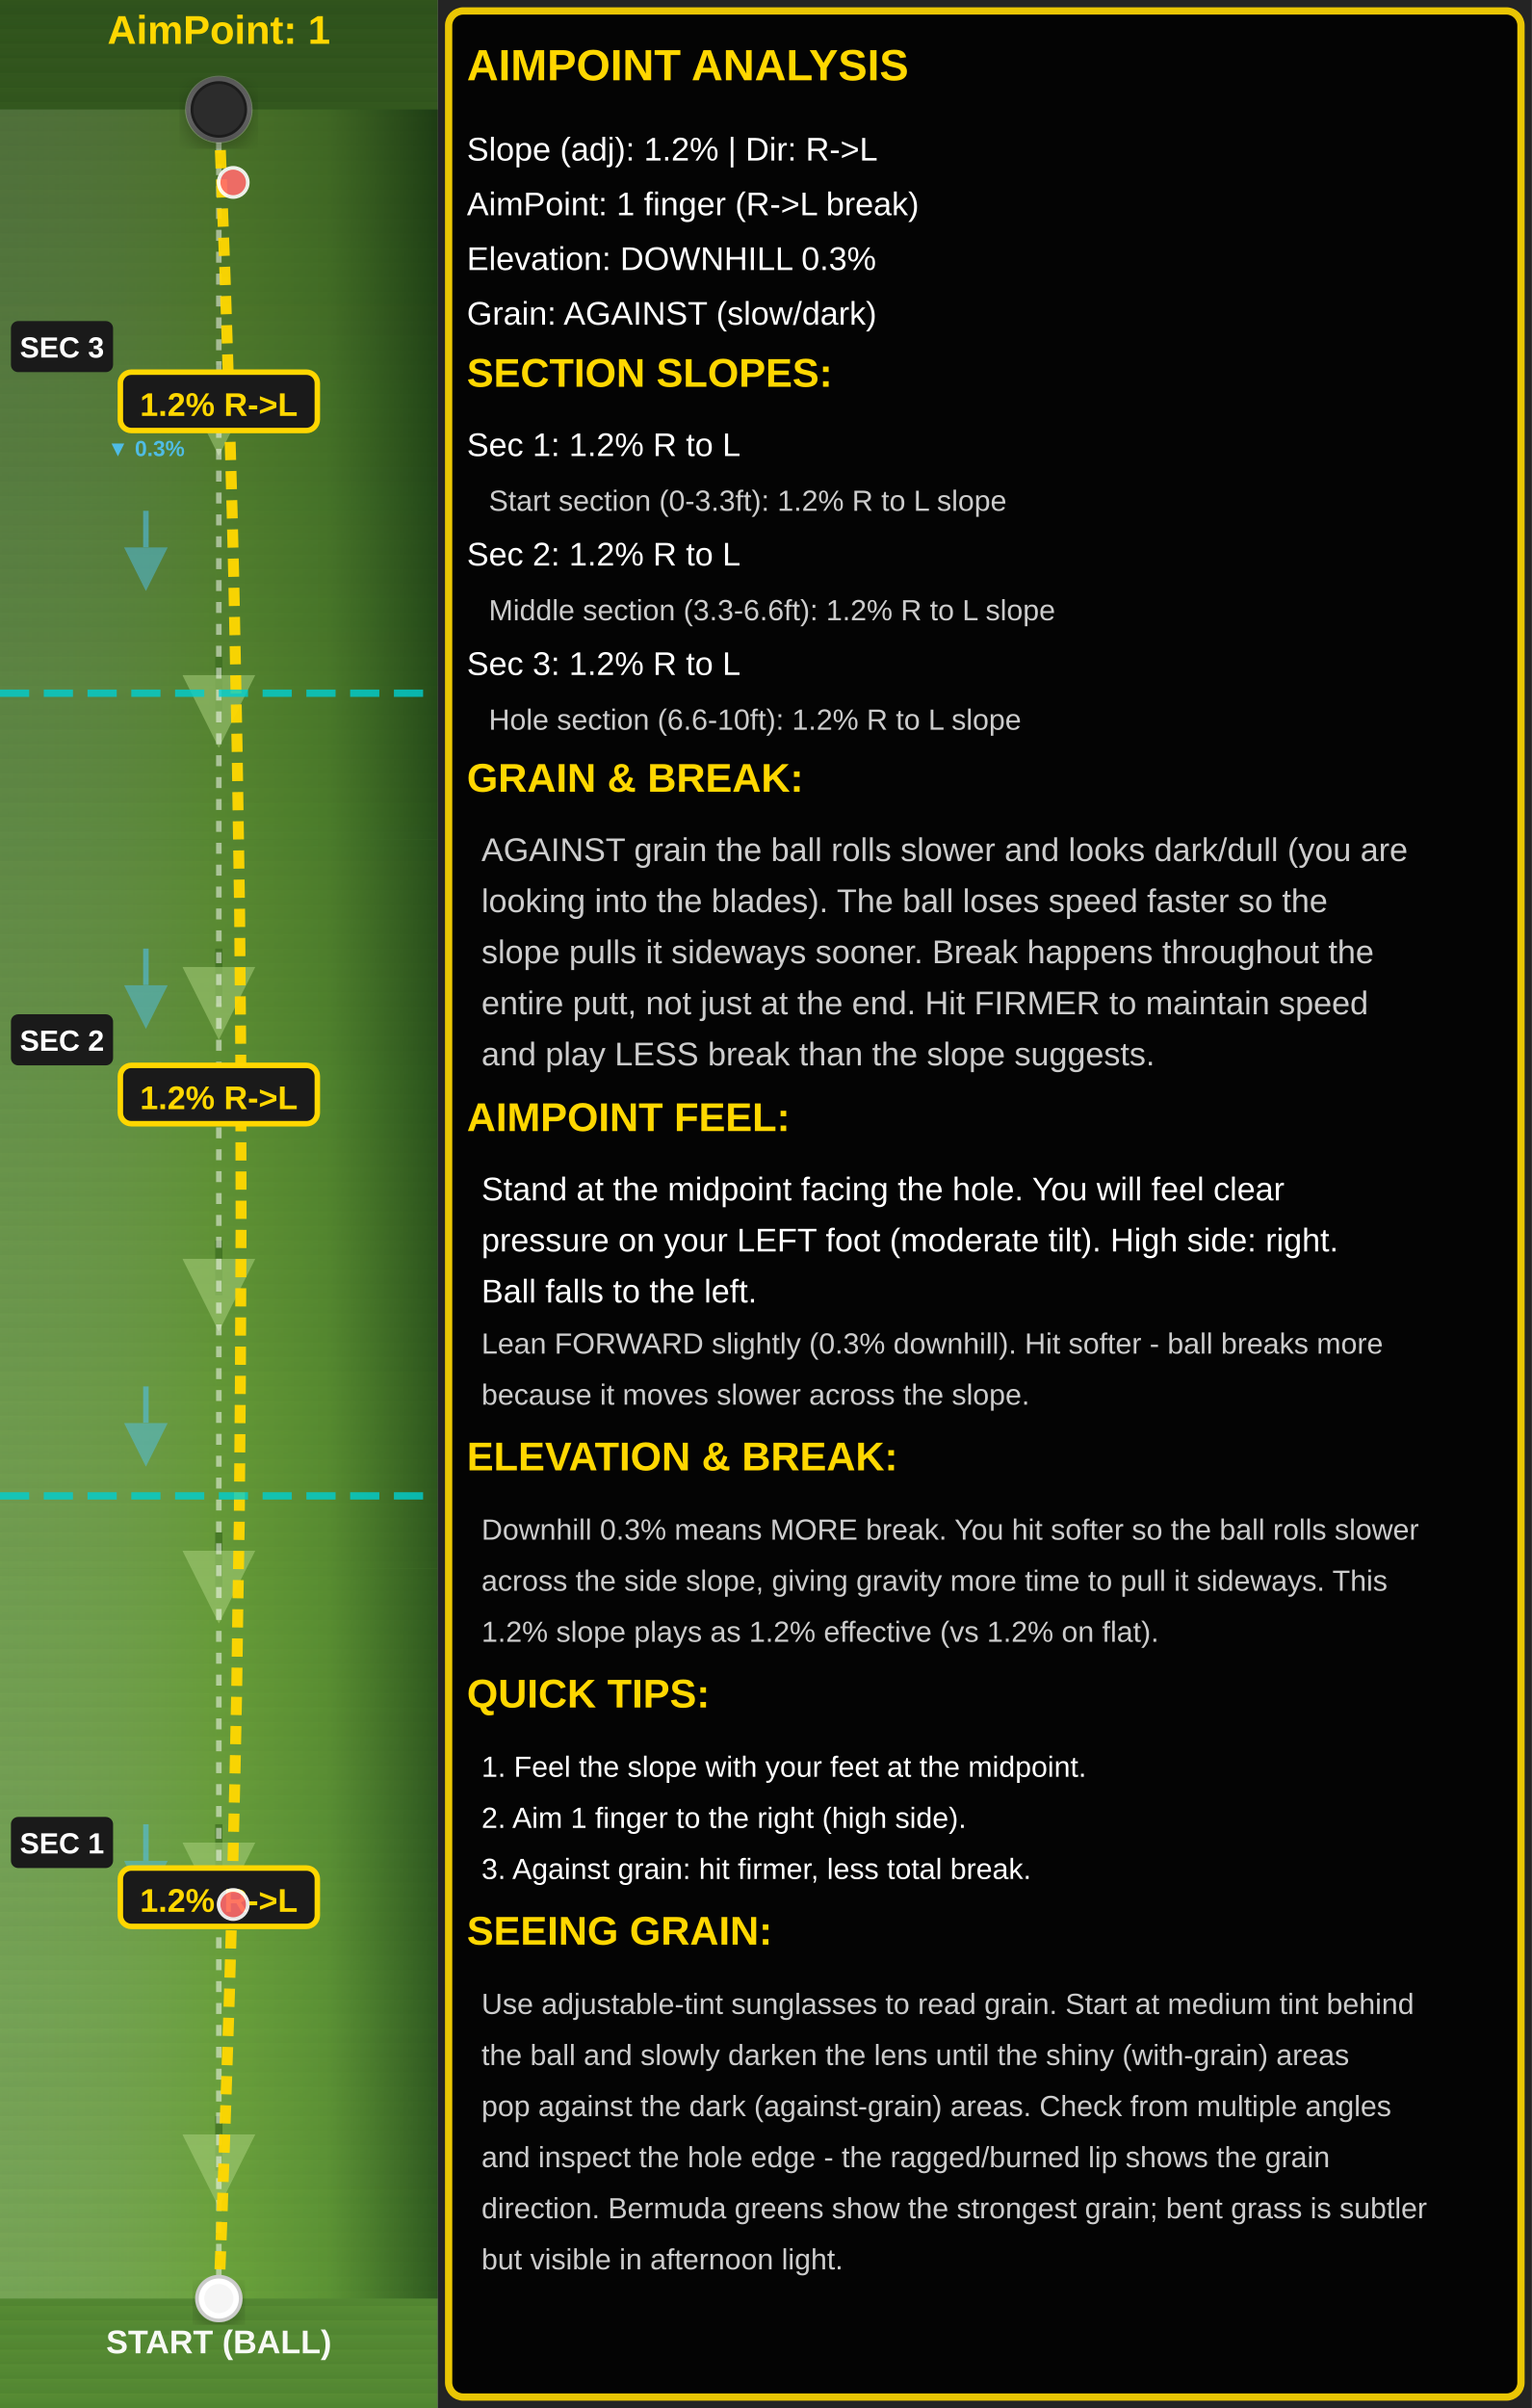
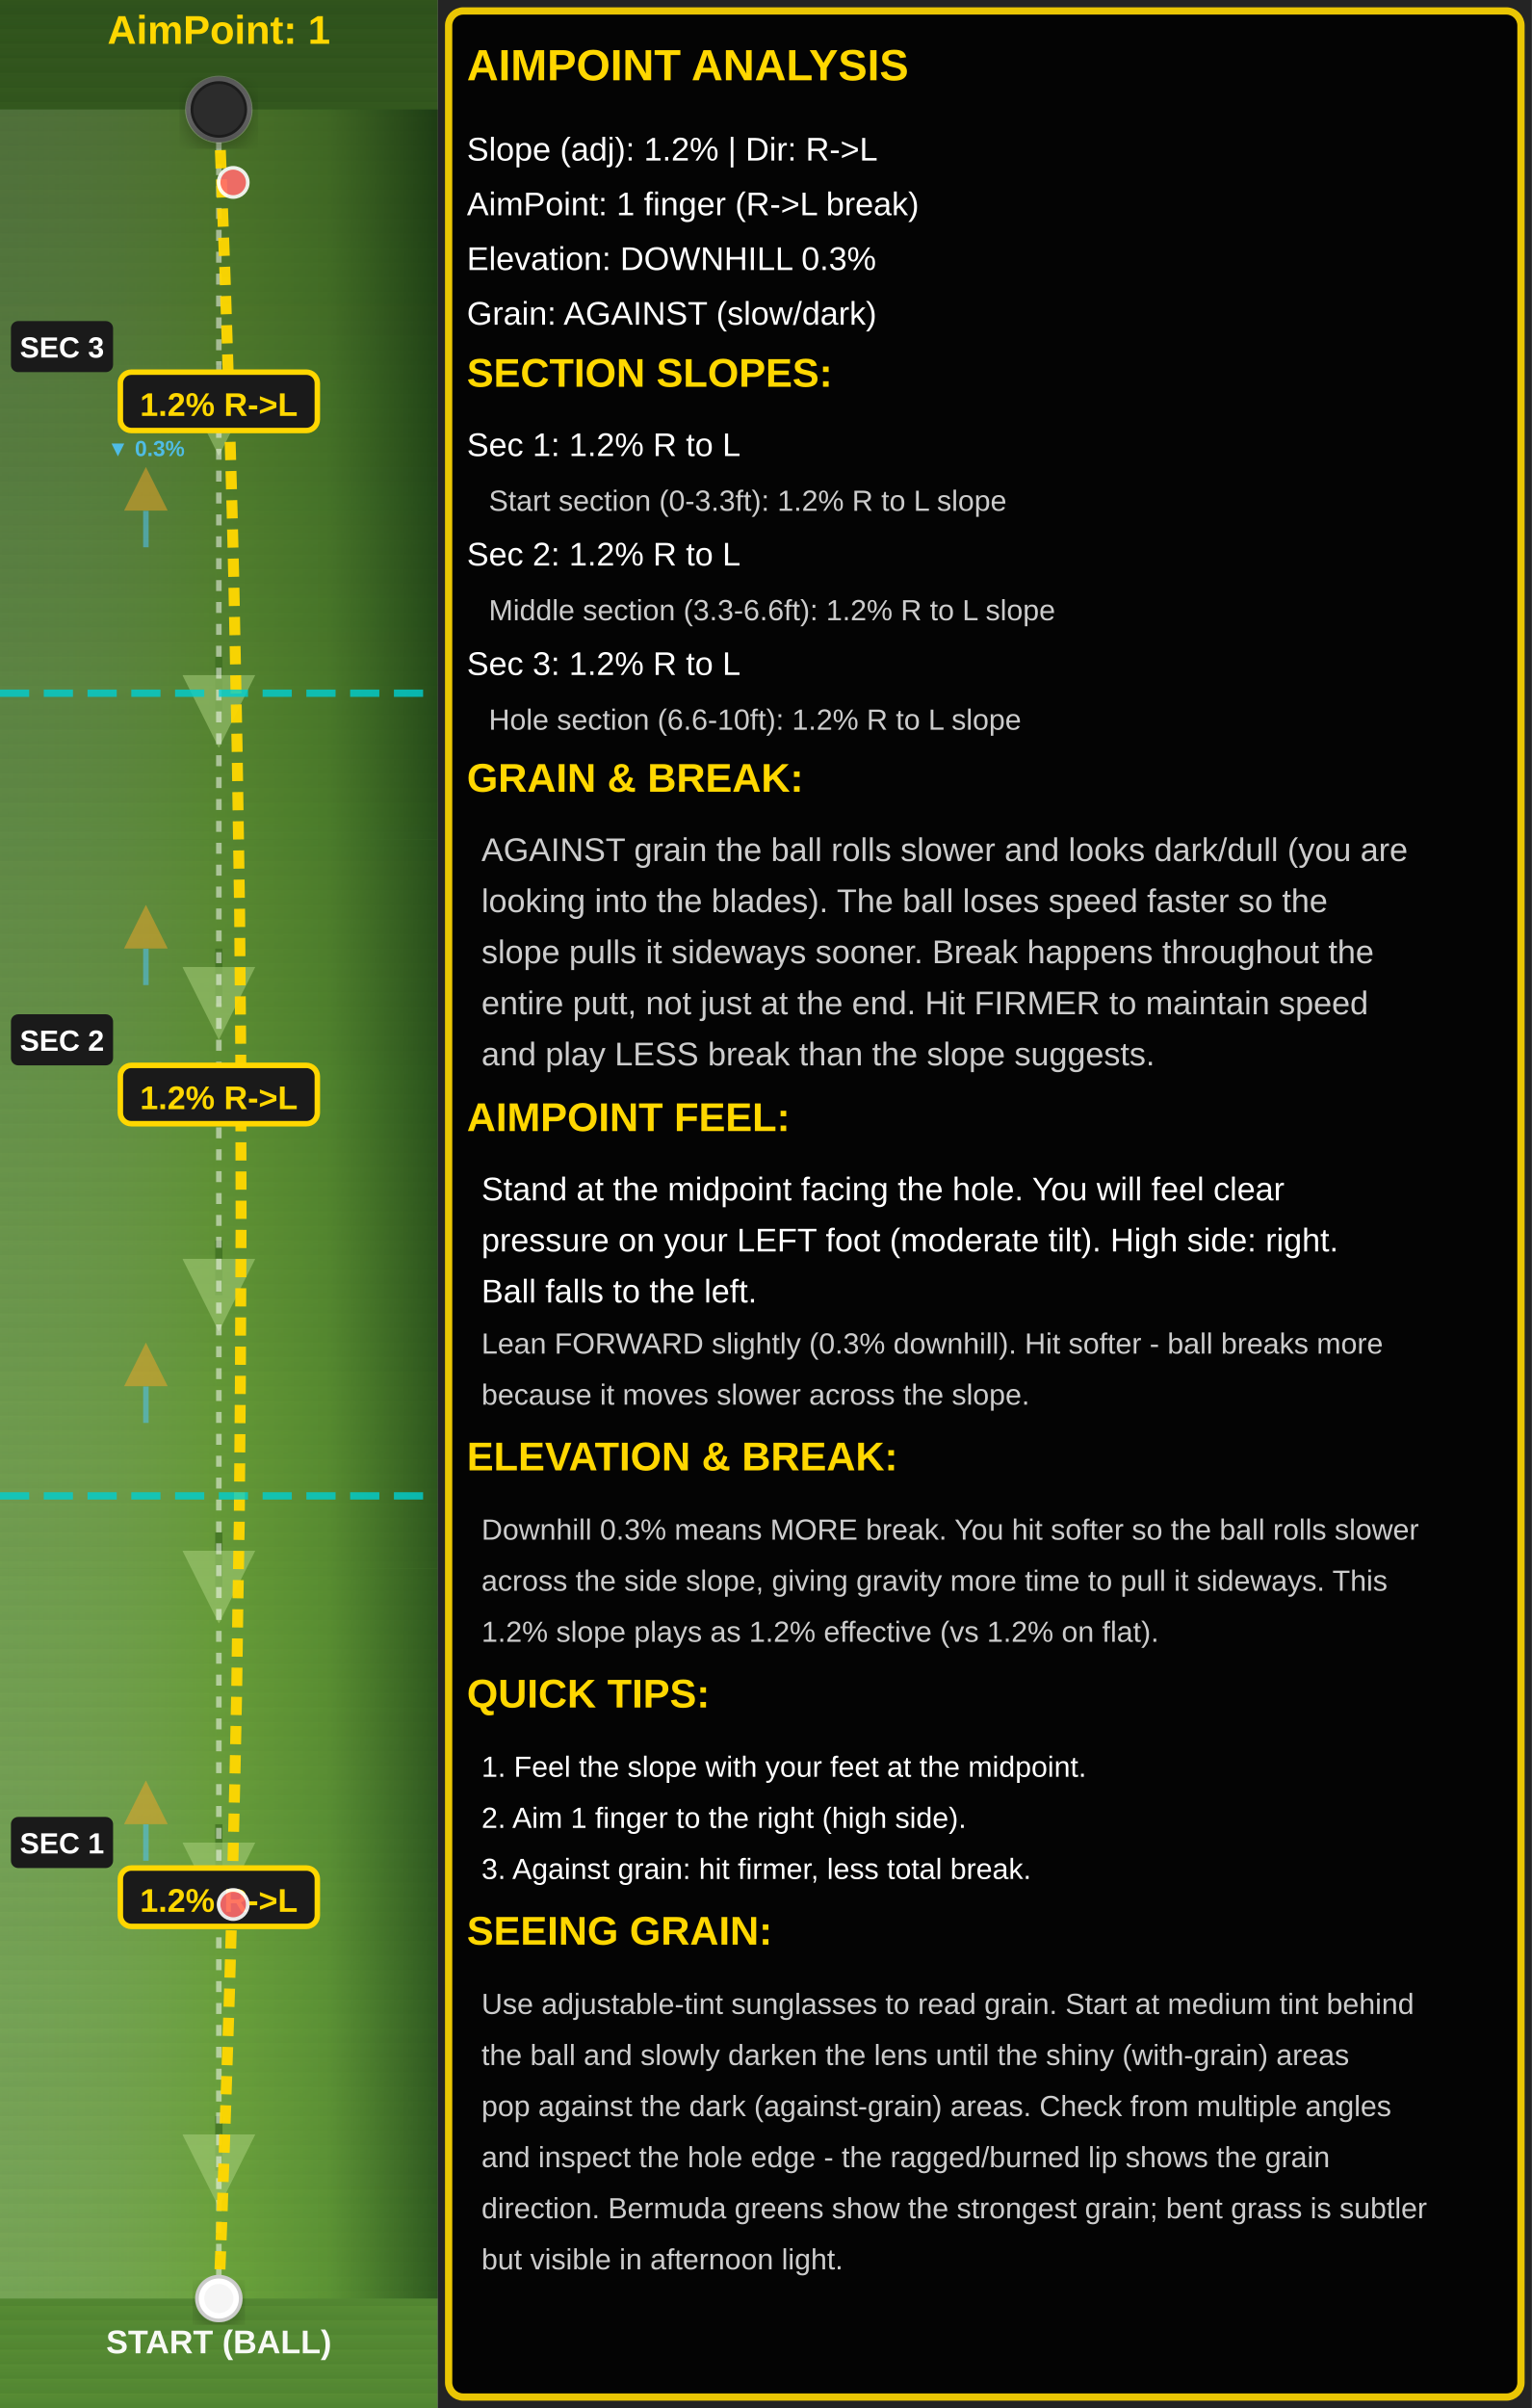
<svg xmlns="http://www.w3.org/2000/svg" width="420" height="660">
  <defs>
    <linearGradient id="baseGreen" x1="0%" y1="0%" x2="0%" y2="100%">
      <stop offset="0%" style="stop-color:#689F38;stop-opacity:1" />
      <stop offset="50%" style="stop-color:#558B2F;stop-opacity:1" />
      <stop offset="100%" style="stop-color:#4A7C27;stop-opacity:1" />
    </linearGradient>
    <linearGradient id="grainGradient" x1="0%" y1="0%" x2="0%" y2="100%">
      <stop offset="0%" style="stop-color:#0D1F0A;stop-opacity:0.7" />
      <stop offset="30%" style="stop-color:#1B3D14;stop-opacity:0.6" />
      <stop offset="60%" style="stop-color:#2E5A1F;stop-opacity:0.45" />
      <stop offset="100%" style="stop-color:#3E7B2F;stop-opacity:0.3" />
    </linearGradient>
    <linearGradient id="elevationGradient" x1="0%" y1="0%" x2="0%" y2="100%">
      <stop offset="0%" style="stop-color:#1B3D14;stop-opacity:0.55" />
      <stop offset="50%" style="stop-color:#689F38;stop-opacity:0.36" />
      <stop offset="100%" style="stop-color:#AED581;stop-opacity:0.16" />
    </linearGradient>
    <linearGradient id="breakGradientSec1" x1="0%" y1="0%" x2="100%" y2="0%">
      <stop offset="0%" style="stop-color:#C5E1A5;stop-opacity:0.389" />
      <stop offset="25%" style="stop-color:#AED581;stop-opacity:0.461" />
      <stop offset="50%" style="stop-color:#8BC34A;stop-opacity:0.569" />
      <stop offset="75%" style="stop-color:#689F38;stop-opacity:0.658" />
      <stop offset="100%" style="stop-color:#1B3D14;stop-opacity:0.748" />
    </linearGradient>
    <linearGradient id="breakGradientSec2" x1="0%" y1="0%" x2="100%" y2="0%">
      <stop offset="0%" style="stop-color:#C5E1A5;stop-opacity:0.389" />
      <stop offset="25%" style="stop-color:#AED581;stop-opacity:0.461" />
      <stop offset="50%" style="stop-color:#8BC34A;stop-opacity:0.569" />
      <stop offset="75%" style="stop-color:#689F38;stop-opacity:0.658" />
      <stop offset="100%" style="stop-color:#1B3D14;stop-opacity:0.748" />
    </linearGradient>
    <linearGradient id="breakGradientSec3" x1="0%" y1="0%" x2="100%" y2="0%">
      <stop offset="0%" style="stop-color:#C5E1A5;stop-opacity:0.389" />
      <stop offset="25%" style="stop-color:#AED581;stop-opacity:0.461" />
      <stop offset="50%" style="stop-color:#8BC34A;stop-opacity:0.569" />
      <stop offset="75%" style="stop-color:#689F38;stop-opacity:0.658" />
      <stop offset="100%" style="stop-color:#1B3D14;stop-opacity:0.748" />
    </linearGradient>
    <linearGradient id="holeGrainGradient" x1="50%" y1="0%" x2="50%" y2="100%">
      <stop offset="0%" style="stop-color:#999999;stop-opacity:0.6" />
      <stop offset="50%" style="stop-color:#CCCCCC;stop-opacity:0.5" />
      <stop offset="100%" style="stop-color:#FFFFFF;stop-opacity:0.3" />
    </linearGradient>
    <filter id="shadow">
      <feDropShadow dx="0" dy="2" stdDeviation="3" flood-opacity="0.3" />
    </filter>
    <marker id="arrowhead-grain" markerWidth="10" markerHeight="10" refX="5" refY="5" orient="auto">
      <polygon points="0,0 10,5 0,10" fill="#AED581" opacity="0.7" />
    </marker>
    <marker id="arrowhead-elev-up" markerWidth="8" markerHeight="8" refX="4" refY="8" orient="0">
      <polygon points="4,0 8,8 0,8" fill="#FFA726" opacity="0.85" />
    </marker>
    <marker id="arrowhead-elev-down" markerWidth="8" markerHeight="8" refX="4" refY="0" orient="0">
      <polygon points="0,0 8,0 4,8" fill="#4FC3F7" opacity="0.85" />
    </marker>
    <pattern id="grassTexture" x="0" y="0" width="4" height="4" patternUnits="userSpaceOnUse">
      <rect width="4" height="4" fill="url(#baseGreen)" opacity="0.95" />
      <line x1="0" y1="2" x2="4" y2="2" stroke="#5A9B3F" stroke-width="0.5" opacity="0.3" />
    </pattern>
  </defs>
  <rect width="120" height="660" fill="url(#baseGreen)" />
  <rect width="120" height="660" fill="url(#grassTexture)" opacity="0.3" />
  <rect width="120" height="660" fill="url(#elevationGradient)" opacity="0.7" />
  <rect x="0" y="430.0" width="120" height="200.0" fill="url(#breakGradientSec1)" opacity="1.0" />
  <rect x="0" y="230.0" width="120" height="200.0" fill="url(#breakGradientSec2)" opacity="1.0" />
  <rect x="0" y="30" width="120" height="200.0" fill="url(#breakGradientSec3)" opacity="1.0" />
  <rect width="120" height="660" fill="url(#grainGradient)" opacity="0.6" />
  <line x1="60.0" y1="100" x2="60.0" y2="115" stroke="#3A6B1F" stroke-width="2" opacity="0.7" marker-end="url(#arrowhead-grain)" />
  <line x1="60.0" y1="180" x2="60.0" y2="195" stroke="#3A6B1F" stroke-width="2" opacity="0.7" marker-end="url(#arrowhead-grain)" />
  <line x1="60.0" y1="260" x2="60.0" y2="275" stroke="#3A6B1F" stroke-width="2" opacity="0.7" marker-end="url(#arrowhead-grain)" />
  <line x1="60.0" y1="340" x2="60.0" y2="355" stroke="#3A6B1F" stroke-width="2" opacity="0.7" marker-end="url(#arrowhead-grain)" />
  <line x1="60.0" y1="420" x2="60.0" y2="435" stroke="#3A6B1F" stroke-width="2" opacity="0.7" marker-end="url(#arrowhead-grain)" />
  <line x1="60.0" y1="500" x2="60.0" y2="515" stroke="#3A6B1F" stroke-width="2" opacity="0.7" marker-end="url(#arrowhead-grain)" />
  <line x1="60.0" y1="580" x2="60.0" y2="595" stroke="#3A6B1F" stroke-width="2" opacity="0.7" marker-end="url(#arrowhead-grain)" />
-   <line x1="40.0" y1="140" x2="40.0" y2="150" stroke="#4FC3F7" stroke-width="1.5" opacity="0.55" marker-end="url(#arrowhead-elev-down)" />
-   <line x1="40.0" y1="260" x2="40.0" y2="270" stroke="#4FC3F7" stroke-width="1.5" opacity="0.55" marker-end="url(#arrowhead-elev-down)" />
-   <line x1="40.0" y1="380" x2="40.0" y2="390" stroke="#4FC3F7" stroke-width="1.5" opacity="0.55" marker-end="url(#arrowhead-elev-down)" />
-   <line x1="40.0" y1="500" x2="40.0" y2="510" stroke="#4FC3F7" stroke-width="1.5" opacity="0.55" marker-end="url(#arrowhead-elev-down)" />
+   <line x1="40.0" y1="150" x2="40.0" y2="140" stroke="#4FC3F7" stroke-width="1.5" opacity="0.55" marker-end="url(#arrowhead-elev-up)" />
+   <line x1="40.0" y1="270" x2="40.0" y2="260" stroke="#4FC3F7" stroke-width="1.5" opacity="0.55" marker-end="url(#arrowhead-elev-up)" />
+   <line x1="40.0" y1="390" x2="40.0" y2="380" stroke="#4FC3F7" stroke-width="1.5" opacity="0.55" marker-end="url(#arrowhead-elev-up)" />
+   <line x1="40.0" y1="510" x2="40.0" y2="500" stroke="#4FC3F7" stroke-width="1.5" opacity="0.55" marker-end="url(#arrowhead-elev-up)" />
  <text x="40.0" y="125" font-family="Arial, sans-serif" font-size="6" fill="#4FC3F7" text-anchor="middle" font-weight="bold" opacity="0.9">▼ 0.3%</text>
  <line x1="60.0" y1="630" x2="60.0" y2="30.0" stroke="#FFFFFF" stroke-width="1.5" stroke-dasharray="3,3" opacity="0.5" />
  <path d="M 60.0 630.0 C 60.5 617.5, 61.0 604.6, 61.4 592.0 C 61.9 577.0, 62.4 561.5, 62.9 546.5 C 63.3 533.9, 63.6 521.0, 63.9 508.5 C 64.3 493.4, 64.6 477.9, 64.9 462.9 C 65.1 447.9, 65.3 432.4, 65.6 417.3 C 65.7 404.8, 65.8 391.9, 65.9 379.4 C 66.0 364.3, 66.0 348.8, 66.1 333.8 C 66.1 318.8, 66.0 303.3, 66.0 288.2 C 65.9 275.7, 65.8 262.8, 65.7 250.3 C 65.5 235.2, 65.2 219.7, 65.0 204.7 C 64.7 189.6, 64.4 174.2, 64.1 159.1 C 63.8 146.6, 63.5 133.7, 63.1 121.1 C 62.7 106.1, 62.2 90.6, 61.7 75.6 C 61.1 60.5, 60.6 45.0, 60.0 30.0" stroke="#FFD700" stroke-width="3" fill="none" stroke-dasharray="5,3" opacity="0.95" />
  <line x1="0" y1="410.0" x2="120" y2="410.0" stroke="#00CED1" stroke-width="2" opacity="0.8" stroke-dasharray="8,4" />
  <line x1="0" y1="190.0" x2="120" y2="190.0" stroke="#00CED1" stroke-width="2" opacity="0.8" stroke-dasharray="8,4" />
  <rect x="3" y="498.0" width="28" height="14" fill="#1A1A1A" rx="2" />
  <text x="17" y="508.0" font-family="Arial, sans-serif" font-size="8" fill="#FFFFFF" text-anchor="middle" font-weight="bold">SEC 1</text>
  <rect x="33.0" y="512.0" width="54" height="16" fill="#1A1A1A" rx="3" stroke="#FFD700" stroke-width="1.5" />
  <text x="60.0" y="524.0" font-family="Arial, sans-serif" font-size="9" fill="#FFD700" text-anchor="middle" font-weight="bold">1.2% R-&gt;L</text>
  <rect x="3" y="278.0" width="28" height="14" fill="#1A1A1A" rx="2" />
  <text x="17" y="288.0" font-family="Arial, sans-serif" font-size="8" fill="#FFFFFF" text-anchor="middle" font-weight="bold">SEC 2</text>
  <rect x="33.0" y="292.0" width="54" height="16" fill="#1A1A1A" rx="3" stroke="#FFD700" stroke-width="1.5" />
  <text x="60.0" y="304.0" font-family="Arial, sans-serif" font-size="9" fill="#FFD700" text-anchor="middle" font-weight="bold">1.2% R-&gt;L</text>
  <rect x="3" y="88.0" width="28" height="14" fill="#1A1A1A" rx="2" />
  <text x="17" y="98.0" font-family="Arial, sans-serif" font-size="8" fill="#FFFFFF" text-anchor="middle" font-weight="bold">SEC 3</text>
  <rect x="33.0" y="102.0" width="54" height="16" fill="#1A1A1A" rx="3" stroke="#FFD700" stroke-width="1.5" />
  <text x="60.0" y="114.0" font-family="Arial, sans-serif" font-size="9" fill="#FFD700" text-anchor="middle" font-weight="bold">1.2% R-&gt;L</text>
  <circle cx="63.934" cy="522" r="4" fill="#FF6B6B" opacity="0.9" stroke="#FFFFFF" stroke-width="1" />
  <circle cx="63.934" cy="50" r="4" fill="#FF6B6B" opacity="0.9" stroke="#FFFFFF" stroke-width="1" />
  <text x="60.0" y="12" font-family="Arial, sans-serif" font-size="11" fill="#FFD700" text-anchor="middle" font-weight="bold">AimPoint: 1</text>
  <circle cx="60.0" cy="30.0" r="9" fill="#1A1A1A" filter="url(#shadow)" />
  <circle cx="60.0" cy="30.0" r="7" fill="#2C2C2C" />
  <circle cx="60.0" cy="30.0" r="8.5" fill="none" stroke="url(#holeGrainGradient)" stroke-width="1.5" opacity="0.8" />
  <circle cx="60.0" cy="630" r="6" fill="#FFFFFF" stroke="#CCCCCC" stroke-width="1" filter="url(#shadow)" />
  <circle cx="60.0" cy="630" r="4" fill="#F5F5F5" />
  <text x="60.0" y="645" font-family="Arial, sans-serif" font-size="9" fill="#FFFFFF" text-anchor="middle" font-weight="bold" opacity="0.95">START (BALL)</text>
  <rect x="120" y="0" width="300" height="660" fill="#1A1A1A" opacity="0.95" />
  <rect x="123" y="3" width="294" height="654" fill="#000000" opacity="0.9" rx="4" stroke="#FFD700" stroke-width="2" />
  <text x="128" y="22" font-family="Arial, sans-serif" font-size="12" fill="#FFD700" font-weight="bold">AIMPOINT ANALYSIS</text>
  <text x="128" y="44" font-family="Arial, sans-serif" font-size="9" fill="#FFFFFF">Slope (adj): 1.2%  |  Dir: R-&gt;L</text>
  <text x="128" y="59" font-family="Arial, sans-serif" font-size="9" fill="#FFFFFF">AimPoint: 1 finger (R-&gt;L break)</text>
  <text x="128" y="74" font-family="Arial, sans-serif" font-size="9" fill="#FFFFFF">Elevation: DOWNHILL 0.3%</text>
  <text x="128" y="89" font-family="Arial, sans-serif" font-size="9" fill="#FFFFFF">Grain: AGAINST (slow/dark)</text>
  <text x="128" y="106" font-family="Arial, sans-serif" font-size="11" fill="#FFD700" font-weight="bold">SECTION SLOPES:</text>
  <text x="128" y="125" font-family="Arial, sans-serif" font-size="9" fill="#FFFFFF">Sec 1: 1.2% R to L</text>
  <text x="134" y="140" font-family="Arial, sans-serif" font-size="8" fill="#CCCCCC">Start section (0-3.3ft): 1.2% R to L slope</text>
  <text x="128" y="155" font-family="Arial, sans-serif" font-size="9" fill="#FFFFFF">Sec 2: 1.2% R to L</text>
  <text x="134" y="170" font-family="Arial, sans-serif" font-size="8" fill="#CCCCCC">Middle section (3.3-6.6ft): 1.2% R to L slope</text>
  <text x="128" y="185" font-family="Arial, sans-serif" font-size="9" fill="#FFFFFF">Sec 3: 1.2% R to L</text>
  <text x="134" y="200" font-family="Arial, sans-serif" font-size="8" fill="#CCCCCC">Hole section (6.6-10ft): 1.2% R to L slope</text>
  <text x="128" y="217" font-family="Arial, sans-serif" font-size="11" fill="#FFD700" font-weight="bold">GRAIN &amp; BREAK:</text>
  <text x="132" y="236" font-family="Arial, sans-serif" font-size="9" fill="#CCCCCC">AGAINST grain the ball rolls slower and looks dark/dull (you are</text>
  <text x="132" y="250" font-family="Arial, sans-serif" font-size="9" fill="#CCCCCC">looking into the blades). The ball loses speed faster so the</text>
  <text x="132" y="264" font-family="Arial, sans-serif" font-size="9" fill="#CCCCCC">slope pulls it sideways sooner. Break happens throughout the</text>
  <text x="132" y="278" font-family="Arial, sans-serif" font-size="9" fill="#CCCCCC">entire putt, not just at the end. Hit FIRMER to maintain speed</text>
  <text x="132" y="292" font-family="Arial, sans-serif" font-size="9" fill="#CCCCCC">and play LESS break than the slope suggests.</text>
  <text x="128" y="310" font-family="Arial, sans-serif" font-size="11" fill="#FFD700" font-weight="bold">AIMPOINT FEEL:</text>
  <text x="132" y="329" font-family="Arial, sans-serif" font-size="9" fill="#FFFFFF">Stand at the midpoint facing the hole. You will feel clear</text>
  <text x="132" y="343" font-family="Arial, sans-serif" font-size="9" fill="#FFFFFF">pressure on your LEFT foot (moderate tilt). High side: right.</text>
  <text x="132" y="357" font-family="Arial, sans-serif" font-size="9" fill="#FFFFFF">Ball falls to the left.</text>
  <text x="132" y="371" font-family="Arial, sans-serif" font-size="8" fill="#CCCCCC">Lean FORWARD slightly (0.3% downhill). Hit softer - ball breaks more</text>
  <text x="132" y="385" font-family="Arial, sans-serif" font-size="8" fill="#CCCCCC">because it moves slower across the slope.</text>
  <text x="128" y="403" font-family="Arial, sans-serif" font-size="11" fill="#FFD700" font-weight="bold">ELEVATION &amp; BREAK:</text>
  <text x="132" y="422" font-family="Arial, sans-serif" font-size="8" fill="#CCCCCC">Downhill 0.3% means MORE break. You hit softer so the ball rolls slower</text>
  <text x="132" y="436" font-family="Arial, sans-serif" font-size="8" fill="#CCCCCC">across the side slope, giving gravity more time to pull it sideways. This</text>
  <text x="132" y="450" font-family="Arial, sans-serif" font-size="8" fill="#CCCCCC">1.2% slope plays as 1.2% effective (vs 1.2% on flat).</text>
  <text x="128" y="468" font-family="Arial, sans-serif" font-size="11" fill="#FFD700" font-weight="bold">QUICK TIPS:</text>
  <text x="132" y="487" font-family="Arial, sans-serif" font-size="8" fill="#FFFFFF">1. Feel the slope with your feet at the midpoint.</text>
  <text x="132" y="501" font-family="Arial, sans-serif" font-size="8" fill="#FFFFFF">2. Aim 1 finger to the right (high side).</text>
  <text x="132" y="515" font-family="Arial, sans-serif" font-size="8" fill="#FFFFFF">3. Against grain: hit firmer, less total break.</text>
  <text x="128" y="533" font-family="Arial, sans-serif" font-size="11" fill="#FFD700" font-weight="bold">SEEING GRAIN:</text>
  <text x="132" y="552" font-family="Arial, sans-serif" font-size="8" fill="#CCCCCC">Use adjustable-tint sunglasses to read grain. Start at medium tint behind</text>
  <text x="132" y="566" font-family="Arial, sans-serif" font-size="8" fill="#CCCCCC">the ball and slowly darken the lens until the shiny (with-grain) areas</text>
  <text x="132" y="580" font-family="Arial, sans-serif" font-size="8" fill="#CCCCCC">pop against the dark (against-grain) areas. Check from multiple angles</text>
  <text x="132" y="594" font-family="Arial, sans-serif" font-size="8" fill="#CCCCCC">and inspect the hole edge - the ragged/burned lip shows the grain</text>
  <text x="132" y="608" font-family="Arial, sans-serif" font-size="8" fill="#CCCCCC">direction. Bermuda greens show the strongest grain; bent grass is subtler</text>
  <text x="132" y="622" font-family="Arial, sans-serif" font-size="8" fill="#CCCCCC">but visible in afternoon light.</text>
</svg>
